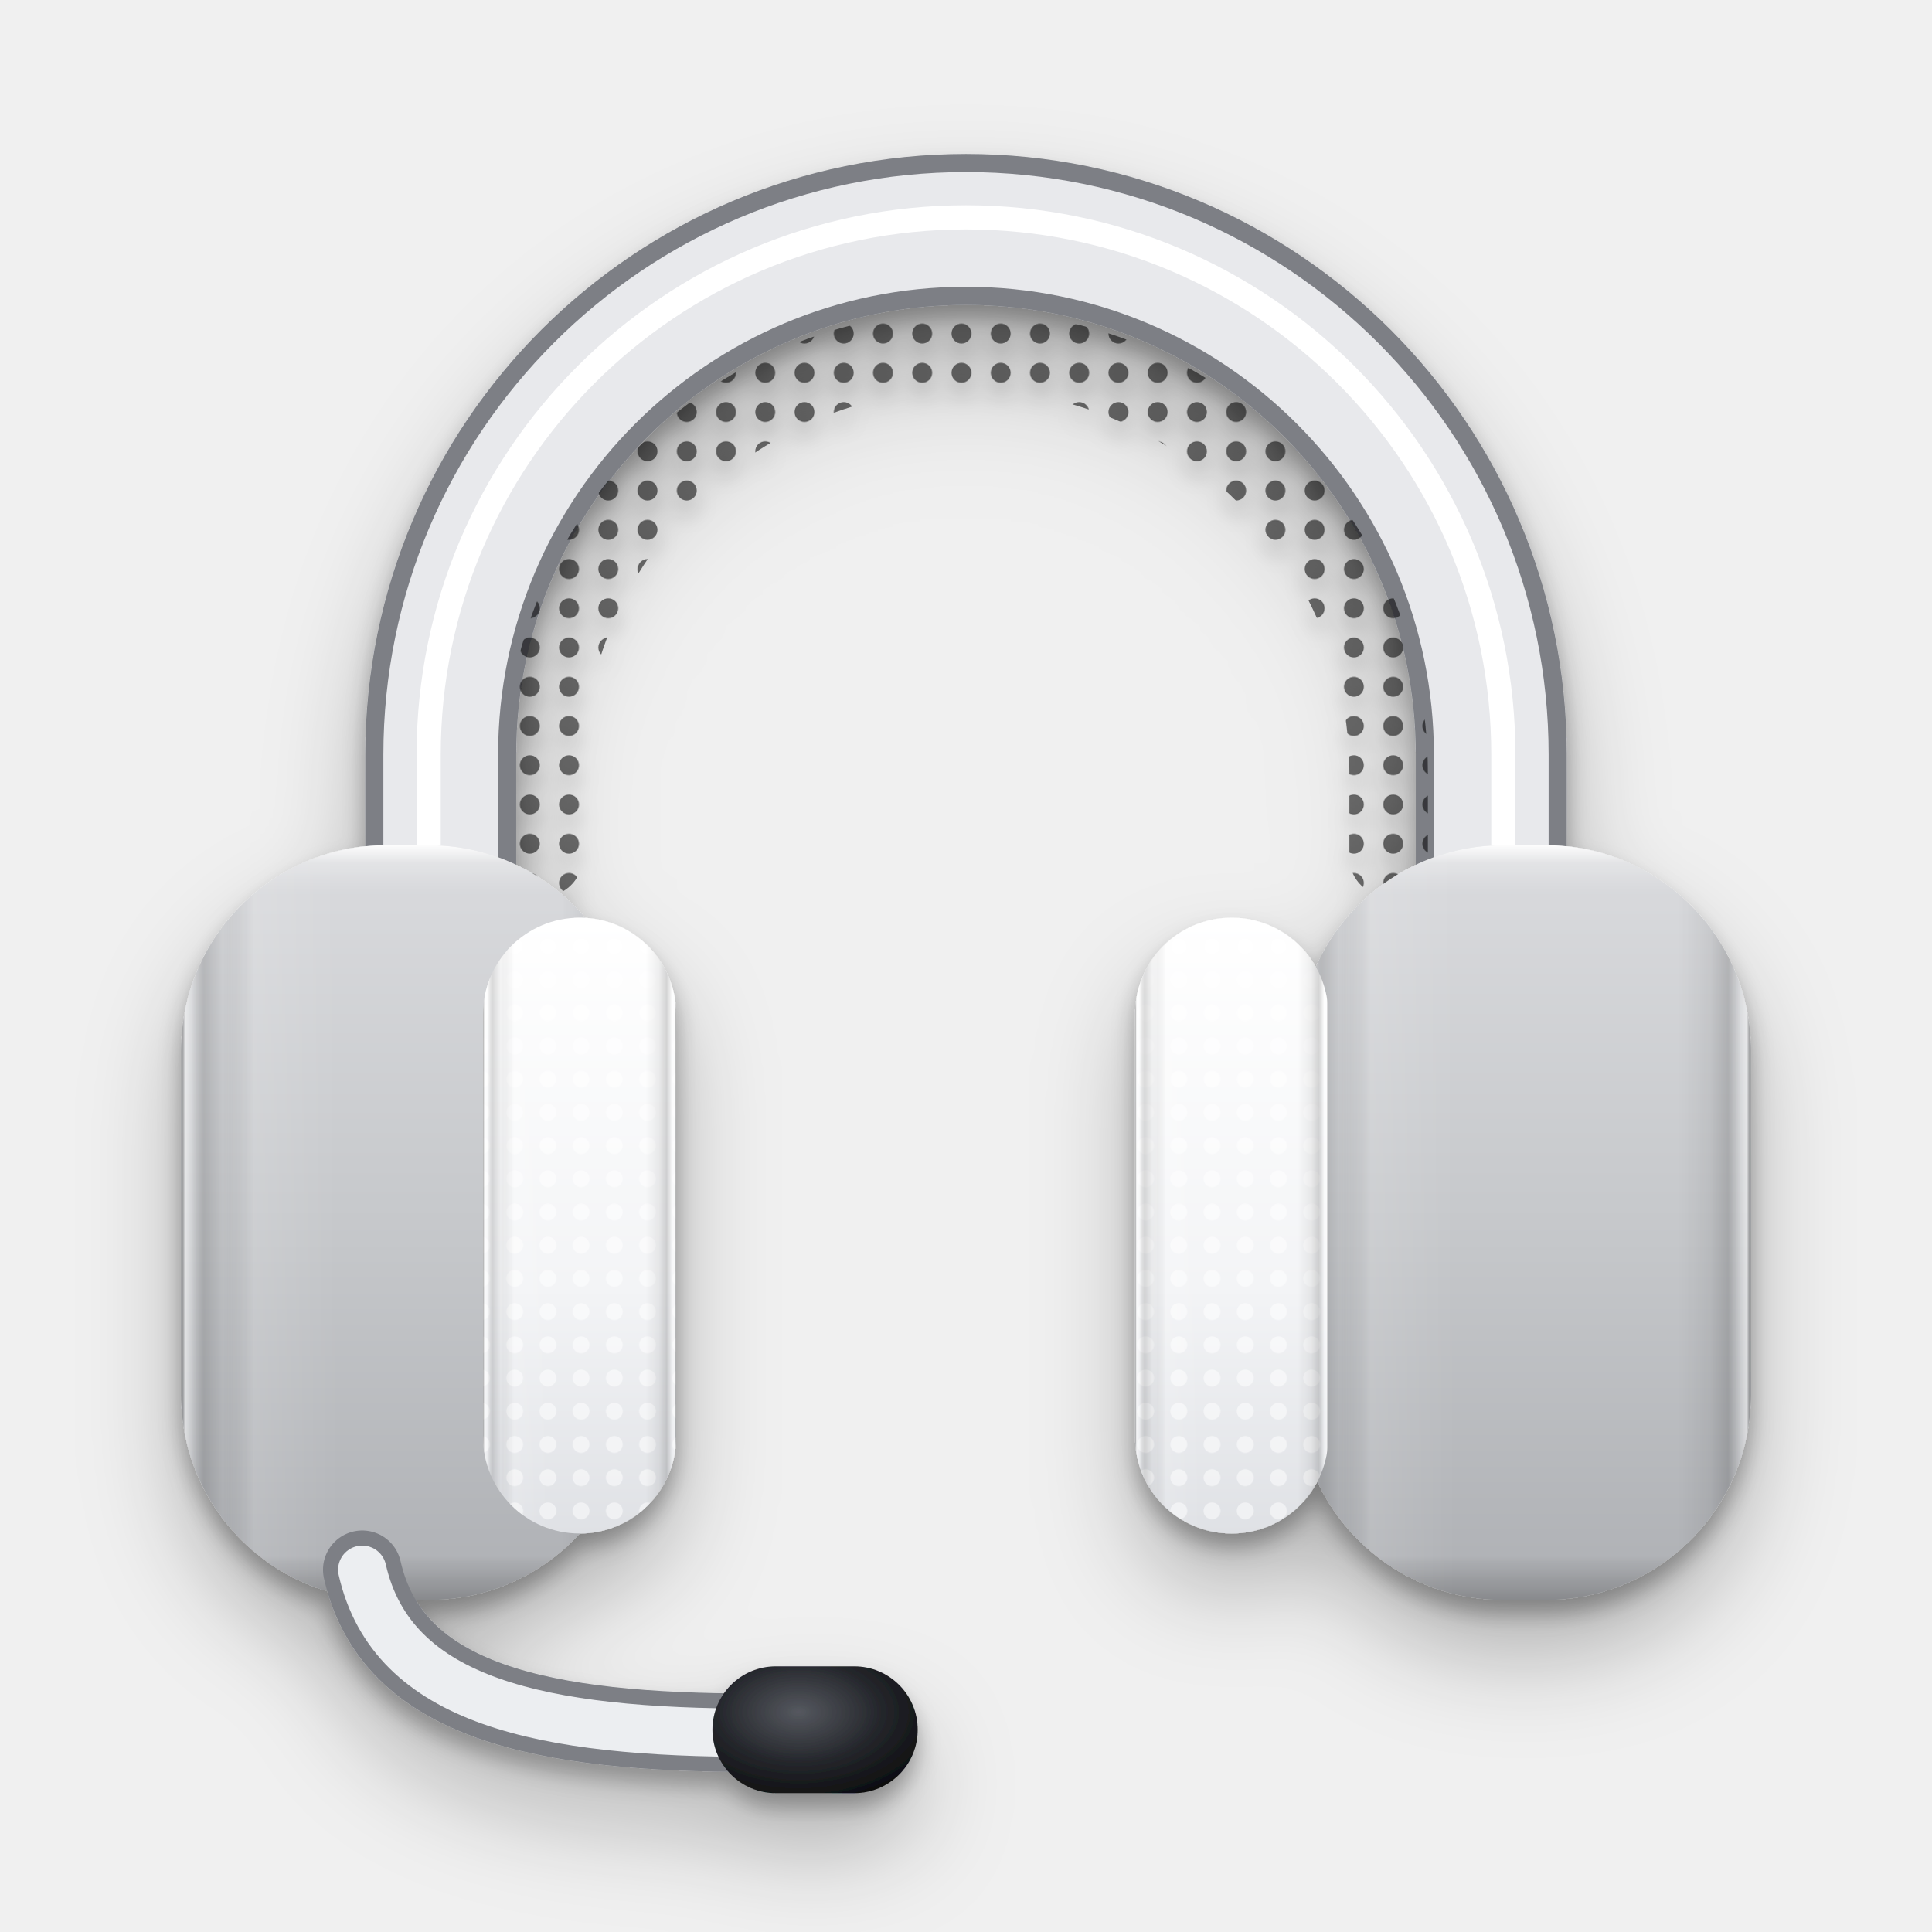
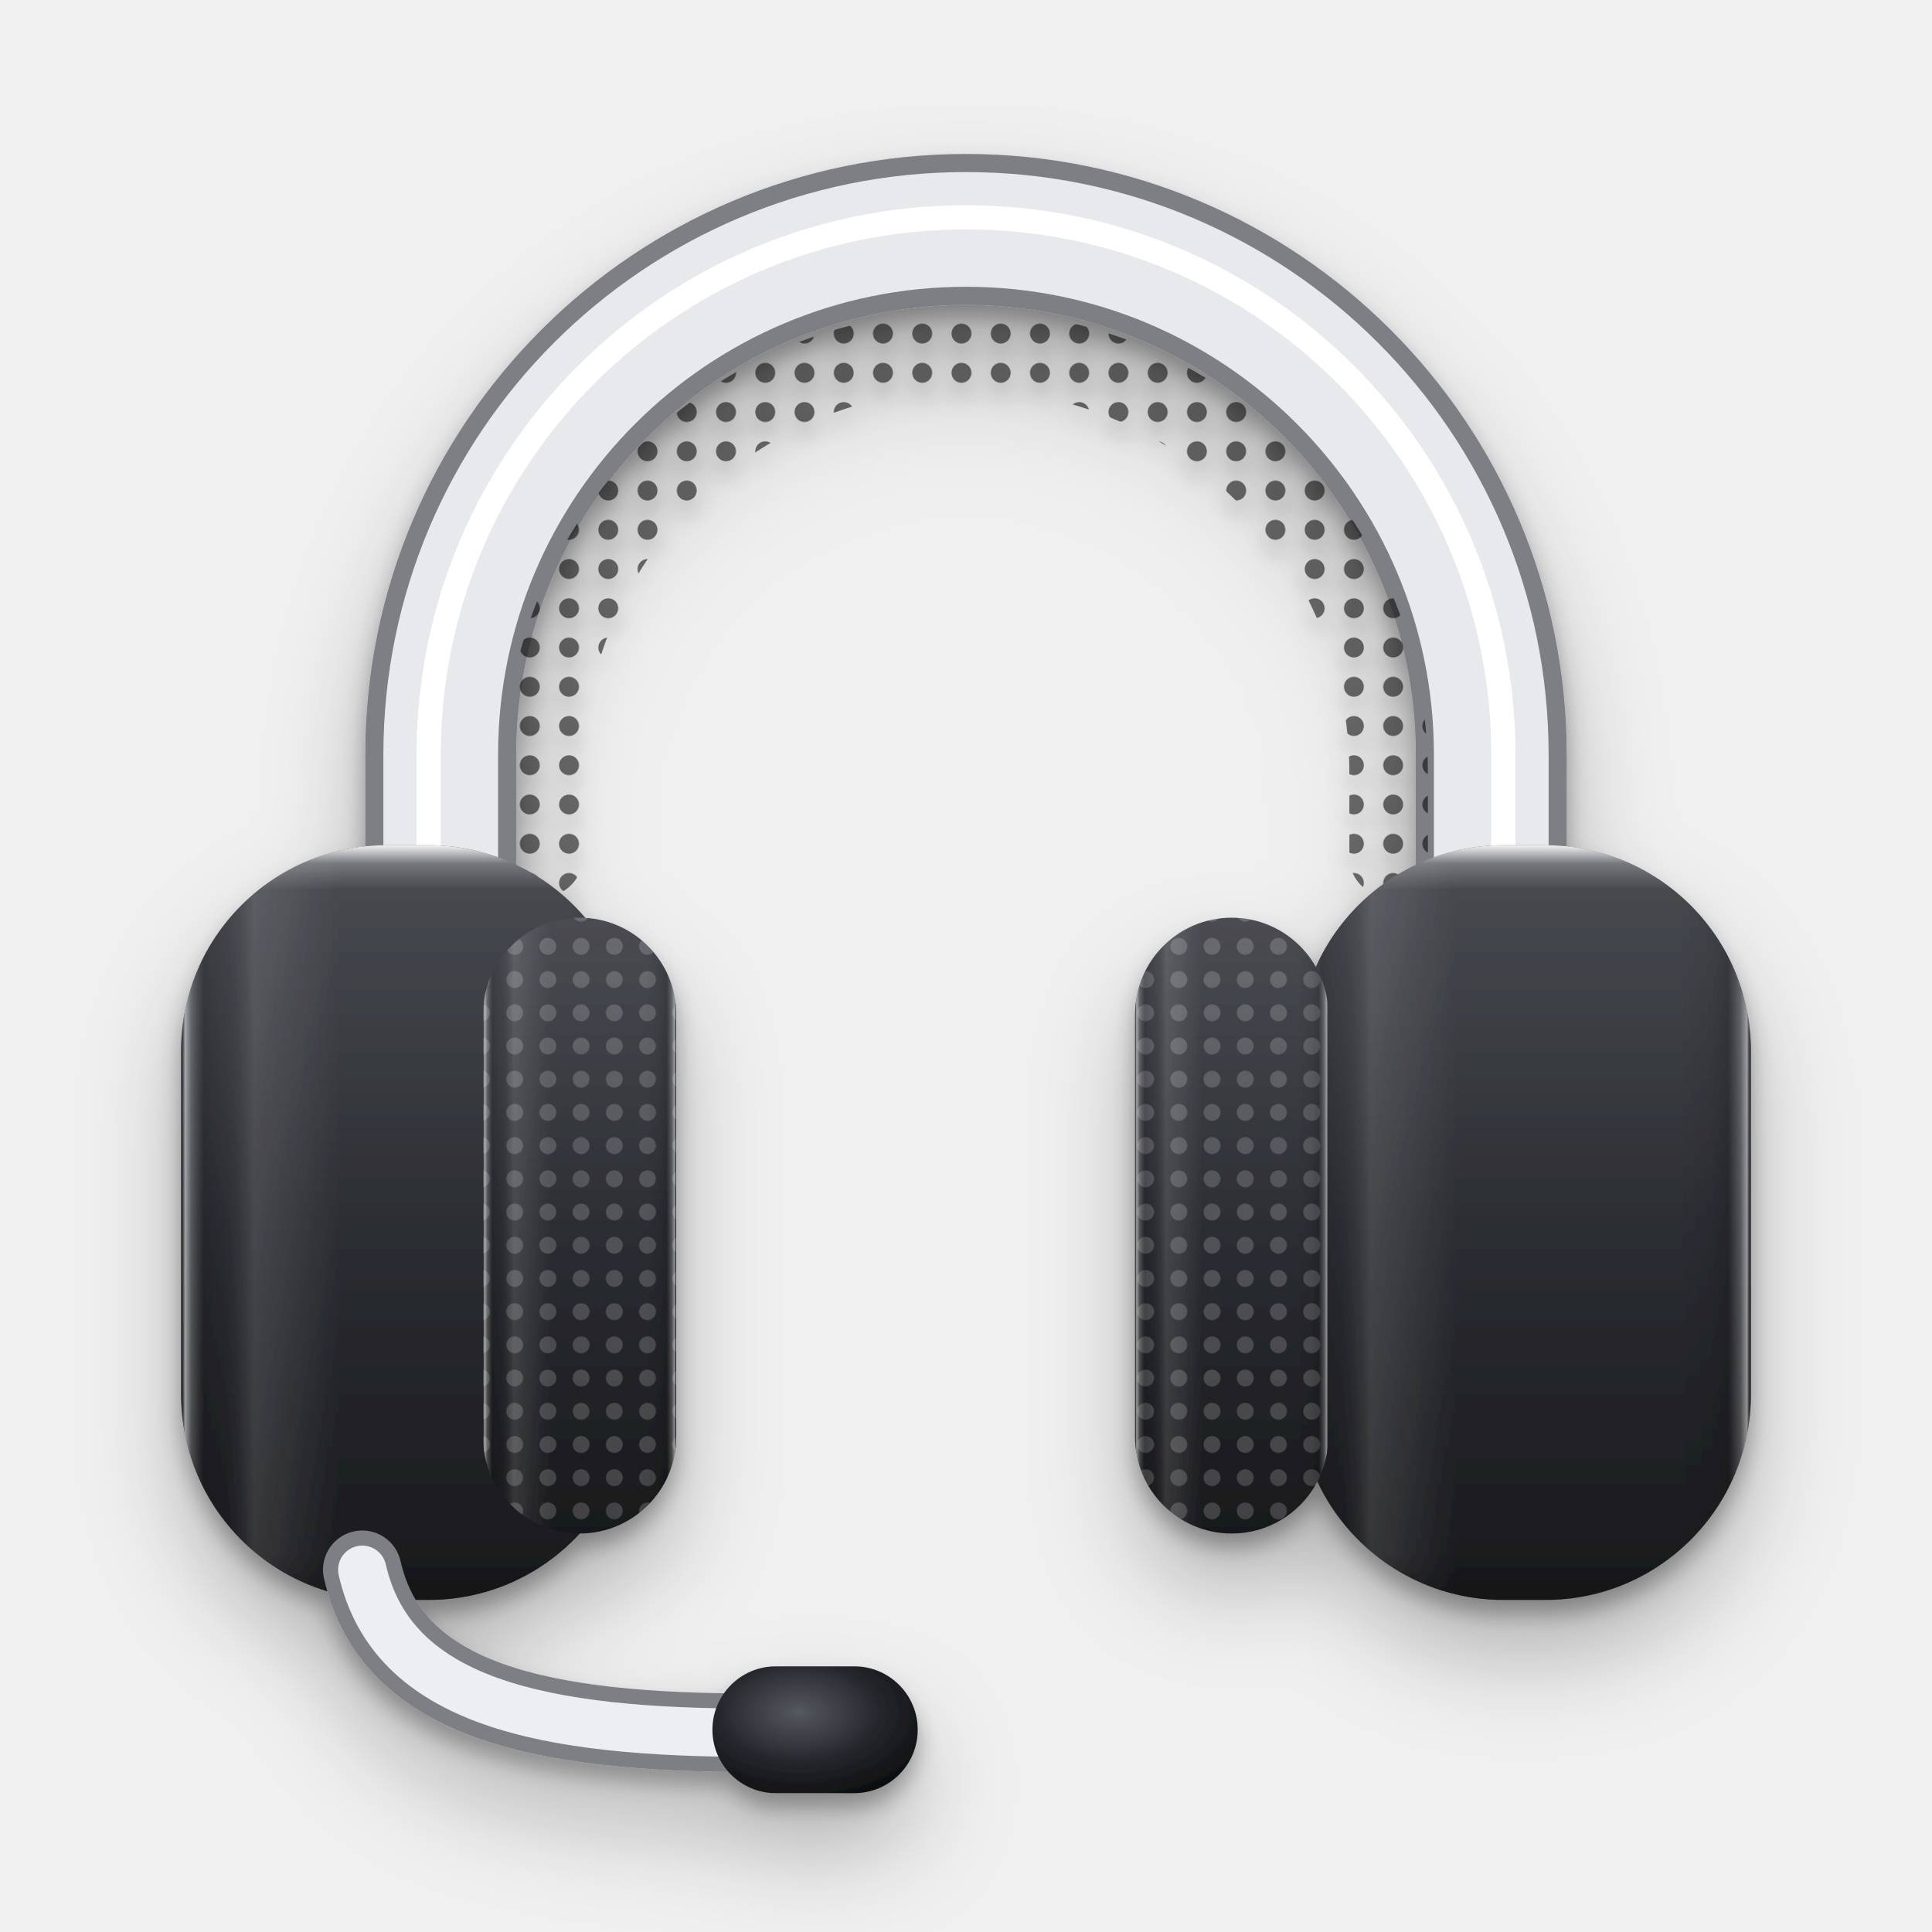
<svg xmlns="http://www.w3.org/2000/svg" width="128" height="128" viewBox="0 0 64 64">
  <defs>
    <filter id="drop" x="-25%" y="-25%" width="150%" height="160%">
      <feGaussianBlur in="SourceAlpha" stdDeviation="1.6" />
      <feOffset dy="1.8" result="far" />
      <feFlood flood-color="#000000" flood-opacity=".26" />
      <feComposite in2="far" operator="in" result="cast" />
      <feGaussianBlur in="SourceAlpha" stdDeviation=".35" />
      <feOffset dy=".45" result="near" />
      <feFlood flood-color="#000000" flood-opacity=".3" />
      <feComposite in2="near" operator="in" result="contact" />
      <feMerge>
        <feMergeNode in="cast" />
        <feMergeNode in="contact" />
        <feMergeNode in="SourceGraphic" />
      </feMerge>
    </filter>
    <filter id="inset" x="-30%" y="-30%" width="160%" height="160%">
      <feComponentTransfer in="SourceAlpha">
        <feFuncA type="table" tableValues="1 0" />
      </feComponentTransfer>
      <feGaussianBlur stdDeviation=".55" />
      <feOffset dy=".7" result="edge" />
      <feFlood flood-color="#000000" flood-opacity=".5" />
      <feComposite in2="edge" operator="in" />
      <feComposite in2="SourceAlpha" operator="in" result="shade" />
      <feMerge>
        <feMergeNode in="SourceGraphic" />
        <feMergeNode in="shade" />
      </feMerge>
    </filter>
    <filter id="soft" x="-20%" y="-20%" width="140%" height="140%">
      <feGaussianBlur stdDeviation=".45" />
    </filter>
    <linearGradient id="alu" x1="0" y1="0" x2="0" y2="1">
      <stop offset="0" stop-color="#dadbde" />
      <stop offset=".5" stop-color="#c6c8cb" />
      <stop offset="1" stop-color="#aeb0b4" />
    </linearGradient>
    <linearGradient id="alu-dark" x1="0" y1="0" x2="0" y2="1">
      <stop offset="0" stop-color="#c9cbcf" />
      <stop offset="1" stop-color="#999ba0" />
    </linearGradient>
    <linearGradient id="side" x1="0" y1="0" x2="1" y2="0">
      <stop offset="0" stop-color="#000000" stop-opacity=".28" />
      <stop offset=".008" stop-color="#ffffff" stop-opacity=".55" />
      <stop offset=".022" stop-color="#ffffff" stop-opacity=".2" />
      <stop offset=".05" stop-color="#000000" stop-opacity=".14" />
      <stop offset=".09" stop-color="#000000" stop-opacity=".04" />
      <stop offset=".16" stop-color="#ffffff" stop-opacity=".12" />
      <stop offset=".35" stop-color="#ffffff" stop-opacity="0" />
      <stop offset=".84" stop-color="#000000" stop-opacity="0" />
      <stop offset=".91" stop-color="#000000" stop-opacity=".06" />
      <stop offset=".95" stop-color="#000000" stop-opacity=".16" />
      <stop offset=".978" stop-color="#ffffff" stop-opacity=".2" />
      <stop offset=".992" stop-color="#ffffff" stop-opacity=".5" />
      <stop offset="1" stop-color="#000000" stop-opacity=".3" />
    </linearGradient>
    <linearGradient id="bevel" x1="0" y1="0" x2="0" y2="1">
      <stop offset="0" stop-color="#ffffff" stop-opacity=".95" />
      <stop offset=".025" stop-color="#ffffff" stop-opacity=".25" />
      <stop offset=".06" stop-color="#ffffff" stop-opacity="0" />
      <stop offset=".94" stop-color="#000000" stop-opacity="0" />
      <stop offset="1" stop-color="#000000" stop-opacity=".22" />
    </linearGradient>
    <linearGradient id="lip" x1="0" y1="0" x2="0" y2="1">
      <stop offset="0" stop-color="#a6a8ac" />
      <stop offset=".12" stop-color="#8b8d92" />
      <stop offset=".6" stop-color="#7c7e83" />
      <stop offset="1" stop-color="#606267" />
    </linearGradient>
    <linearGradient id="lip-white" x1="0" y1="0" x2="0" y2="1">
      <stop offset="0" stop-color="#ffffff" />
      <stop offset=".3" stop-color="#e6e8eb" />
      <stop offset="1" stop-color="#bfc2c8" />
    </linearGradient>
    <linearGradient id="plastic" x1="0" y1="0" x2="0" y2="1">
      <stop offset="0" stop-color="#ffffff" />
      <stop offset=".6" stop-color="#f3f4f6" />
      <stop offset="1" stop-color="#dfe1e5" />
    </linearGradient>
    <linearGradient id="steel" x1="0" y1="0" x2="1" y2="0">
      <stop offset="0" stop-color="#8e9096" />
      <stop offset=".18" stop-color="#e9eaed" />
      <stop offset=".45" stop-color="#b9bbc0" />
      <stop offset=".7" stop-color="#f4f5f7" />
      <stop offset="1" stop-color="#8e9096" />
    </linearGradient>
    <linearGradient id="glass" x1="0" y1="0" x2="0" y2="1">
      <stop offset="0" stop-color="#26282e" />
      <stop offset="1" stop-color="#08090b" />
    </linearGradient>
    <linearGradient id="reflect" x1="0" y1="0" x2="1" y2="1">
      <stop offset="0" stop-color="#ffffff" stop-opacity=".18" />
      <stop offset=".42" stop-color="#ffffff" stop-opacity=".06" />
      <stop offset=".43" stop-color="#ffffff" stop-opacity="0" />
    </linearGradient>
-     <radialGradient id="wall" cx=".25" cy=".2" r="1.1">
-       <stop offset="0" stop-color="#5aa8ff" />
-       <stop offset=".35" stop-color="#2f5bff" />
-       <stop offset=".7" stop-color="#7b32e6" />
-       <stop offset="1" stop-color="#ff4f7b" />
+     <linearGradient id="crystal" x1="0" y1="0" x2=".7" y2="1">
+       <stop offset="0" stop-color="#4fdcff" />
+       <stop offset=".55" stop-color="#1e9bf5" />
+       <stop offset="1" stop-color="#1565e0" />
+     </linearGradient>
+     <linearGradient id="graphite" x1="0" y1="0" x2="0" y2="1">
+       <stop offset="0" stop-color="#4a4c52" />
+       <stop offset=".5" stop-color="#2c2e33" />
+       <stop offset="1" stop-color="#18191c" />
+     </linearGradient>
+     <radialGradient id="platter" cx=".38" cy=".3" r=".8">
+       <stop offset="0" stop-color="#ffffff" />
+       <stop offset=".4" stop-color="#cfd2d8" />
+       <stop offset=".75" stop-color="#9ea2aa" />
+       <stop offset="1" stop-color="#e2e4e8" />
    </radialGradient>
    <linearGradient id="label" x1="0" y1="0" x2="0" y2="1">
      <stop offset="0" stop-color="#3d8bff" />
      <stop offset="1" stop-color="#1048c8" />
    </linearGradient>
    <linearGradient id="gold" x1="0" y1="0" x2="0" y2="1">
      <stop offset="0" stop-color="#f6df9c" />
      <stop offset=".5" stop-color="#d6ae55" />
      <stop offset="1" stop-color="#b48a33" />
    </linearGradient>
    <radialGradient id="cone" cx=".42" cy=".36" r=".72">
      <stop offset="0" stop-color="#55585f" />
      <stop offset=".55" stop-color="#25272c" />
      <stop offset="1" stop-color="#0c0d0f" />
    </radialGradient>
    <radialGradient id="lens" cx=".38" cy=".32" r=".75">
      <stop offset="0" stop-color="#5a7fd0" />
      <stop offset=".45" stop-color="#1a2a55" />
      <stop offset="1" stop-color="#030409" />
    </radialGradient>
    <radialGradient id="disc" cx=".5" cy=".5" r=".5">
      <stop offset=".18" stop-color="#fbfbfc" />
      <stop offset=".7" stop-color="#d9dbe0" />
      <stop offset="1" stop-color="#b5b8bf" />
    </radialGradient>
    <linearGradient id="sheen" x1="0" y1="0" x2="1" y2="1">
      <stop offset=".18" stop-color="#ff7ad9" stop-opacity="0" />
      <stop offset=".36" stop-color="#ff7ad9" stop-opacity=".42" />
      <stop offset=".5" stop-color="#5fd3ff" stop-opacity=".42" />
      <stop offset=".63" stop-color="#9dff7a" stop-opacity=".34" />
      <stop offset=".8" stop-color="#ffe066" stop-opacity="0" />
    </linearGradient>
    <linearGradient id="sheen2" x1="1" y1="0" x2="0" y2="1">
      <stop offset=".3" stop-color="#ffffff" stop-opacity="0" />
      <stop offset=".48" stop-color="#ffffff" stop-opacity=".55" />
      <stop offset=".56" stop-color="#ffffff" stop-opacity="0" />
    </linearGradient>
    <pattern id="mesh" width="1.3" height="1.3" patternUnits="userSpaceOnUse">
      <circle cx=".65" cy=".65" r=".33" fill="#000000" fill-opacity=".55" />
    </pattern>
    <pattern id="mesh-light" width="1.1" height="1.1" patternUnits="userSpaceOnUse">
      <circle cx=".55" cy=".55" r=".28" fill="#ffffff" fill-opacity=".5" />
    </pattern>
  </defs>
  <g filter="url(#drop)">
    <path d="M14.6 30V25a17.4 17.4 0 0 1 34.8 0v5" fill="none" stroke="#7d7f85" stroke-width="5" stroke-linecap="round" />
    <path d="M14.6 30V25a17.4 17.4 0 0 1 34.8 0v5" fill="none" stroke="#e8e9ec" stroke-width="3.8" stroke-linecap="round" />
    <path d="M14.2 28V25a17.8 17.8 0 0 1 35.6 0v3" fill="none" stroke="#ffffff" stroke-width=".8" stroke-linecap="round" />
    <path d="M18 28.4V25.6a14 14 0 0 1 28 0v2.8" fill="none" stroke="url(#mesh)" stroke-width="2.6" stroke-linecap="round" />
-     <path d="M12.8 28h1.4a6.8 6.8 0 0 1 6.8 6.8v11.4a6.8 6.8 0 0 1-6.8 6.8h-1.4a6.8 6.8 0 0 1-6.8-6.8v-11.4a6.8 6.8 0 0 1 6.8-6.8z" fill="url(#alu)" />
+     <path d="M12.8 28h1.4a6.8 6.8 0 0 1 6.8 6.8v11.4a6.8 6.8 0 0 1-6.8 6.8h-1.4a6.8 6.8 0 0 1-6.8-6.8v-11.4a6.8 6.8 0 0 1 6.8-6.8z" fill="url(#graphite)" />
    <path d="M12.8 28h1.4a6.8 6.8 0 0 1 6.8 6.8v11.4a6.8 6.8 0 0 1-6.8 6.8h-1.4a6.8 6.8 0 0 1-6.8-6.8v-11.4a6.8 6.8 0 0 1 6.8-6.8z" fill="url(#side)" />
    <path d="M12.8 28h1.4a6.8 6.8 0 0 1 6.8 6.8v11.4a6.8 6.8 0 0 1-6.8 6.8h-1.4a6.8 6.8 0 0 1-6.8-6.8v-11.4a6.8 6.8 0 0 1 6.8-6.8z" fill="url(#bevel)" />
-     <path d="M19.2 30.4h0a3.2 3.2 0 0 1 3.2 3.2v14a3.2 3.2 0 0 1-3.2 3.2h-0a3.2 3.2 0 0 1-3.2-3.2v-14a3.2 3.2 0 0 1 3.2-3.2z" fill="url(#plastic)" />
-     <path d="M19.2 30.4h0a3.2 3.2 0 0 1 3.2 3.2v14a3.2 3.2 0 0 1-3.2 3.2h-0a3.2 3.2 0 0 1-3.2-3.2v-14a3.2 3.2 0 0 1 3.2-3.2z" fill="url(#mesh-light)" />
+     <path d="M19.2 30.4h0a3.2 3.2 0 0 1 3.2 3.2v14a3.2 3.2 0 0 1-3.2 3.2h-0a3.2 3.2 0 0 1-3.2-3.2v-14a3.2 3.2 0 0 1 3.2-3.2z" fill="url(#graphite)" />
+     <path d="M19.2 30.4h0a3.2 3.2 0 0 1 3.2 3.2v14a3.2 3.2 0 0 1-3.2 3.2h-0a3.2 3.2 0 0 1-3.2-3.2v-14a3.2 3.2 0 0 1 3.2-3.2z" fill="url(#mesh-light)" fill-opacity=".35" />
    <path d="M19.2 30.4h0a3.2 3.2 0 0 1 3.2 3.2v14a3.2 3.2 0 0 1-3.2 3.2h-0a3.2 3.2 0 0 1-3.2-3.2v-14a3.2 3.2 0 0 1 3.2-3.2z" fill="url(#side)" />
-     <path d="M49.8 28h1.4a6.8 6.8 0 0 1 6.8 6.8v11.4a6.8 6.8 0 0 1-6.8 6.8h-1.4a6.8 6.8 0 0 1-6.8-6.8v-11.4a6.8 6.8 0 0 1 6.8-6.8z" fill="url(#alu)" />
+     <path d="M49.8 28h1.4a6.8 6.8 0 0 1 6.8 6.8v11.4a6.8 6.8 0 0 1-6.8 6.8h-1.4a6.8 6.8 0 0 1-6.8-6.8v-11.4a6.8 6.8 0 0 1 6.8-6.8z" fill="url(#graphite)" />
    <path d="M49.8 28h1.4a6.8 6.8 0 0 1 6.8 6.8v11.4a6.8 6.8 0 0 1-6.8 6.8h-1.4a6.8 6.8 0 0 1-6.8-6.8v-11.4a6.8 6.8 0 0 1 6.8-6.8z" fill="url(#side)" />
    <path d="M49.8 28h1.4a6.8 6.8 0 0 1 6.8 6.8v11.4a6.8 6.8 0 0 1-6.8 6.8h-1.4a6.8 6.8 0 0 1-6.8-6.8v-11.4a6.8 6.8 0 0 1 6.8-6.8z" fill="url(#bevel)" />
-     <path d="M40.8 30.4h0a3.2 3.2 0 0 1 3.2 3.2v14a3.2 3.2 0 0 1-3.2 3.2h-0a3.2 3.2 0 0 1-3.2-3.2v-14a3.2 3.2 0 0 1 3.2-3.2z" fill="url(#plastic)" />
-     <path d="M40.8 30.4h0a3.2 3.2 0 0 1 3.2 3.2v14a3.2 3.2 0 0 1-3.2 3.2h-0a3.2 3.2 0 0 1-3.2-3.2v-14a3.2 3.2 0 0 1 3.2-3.2z" fill="url(#mesh-light)" />
+     <path d="M40.8 30.4h0a3.2 3.2 0 0 1 3.2 3.2v14a3.2 3.2 0 0 1-3.2 3.2h-0a3.2 3.2 0 0 1-3.2-3.2v-14a3.2 3.2 0 0 1 3.2-3.2z" fill="url(#graphite)" />
+     <path d="M40.8 30.4h0a3.2 3.2 0 0 1 3.2 3.2v14a3.2 3.2 0 0 1-3.2 3.2h-0a3.2 3.2 0 0 1-3.2-3.2v-14a3.2 3.2 0 0 1 3.2-3.2z" fill="url(#mesh-light)" fill-opacity=".35" />
    <path d="M40.8 30.4h0a3.2 3.2 0 0 1 3.2 3.2v14a3.2 3.2 0 0 1-3.2 3.2h-0a3.2 3.2 0 0 1-3.2-3.2v-14a3.2 3.2 0 0 1 3.2-3.2z" fill="url(#side)" />
    <path d="M12 52c1 4.4 6 5.4 13 5.4" fill="none" stroke="#7d7f85" stroke-width="2.6" stroke-linecap="round" />
    <path d="M12 52c1 4.4 6 5.4 13 5.4" fill="none" stroke="#eceef1" stroke-width="1.6" stroke-linecap="round" />
    <rect x="23.6" y="55.2" width="6.8" height="4.2" rx="2.1" fill="url(#cone)" />
  </g>
</svg>
